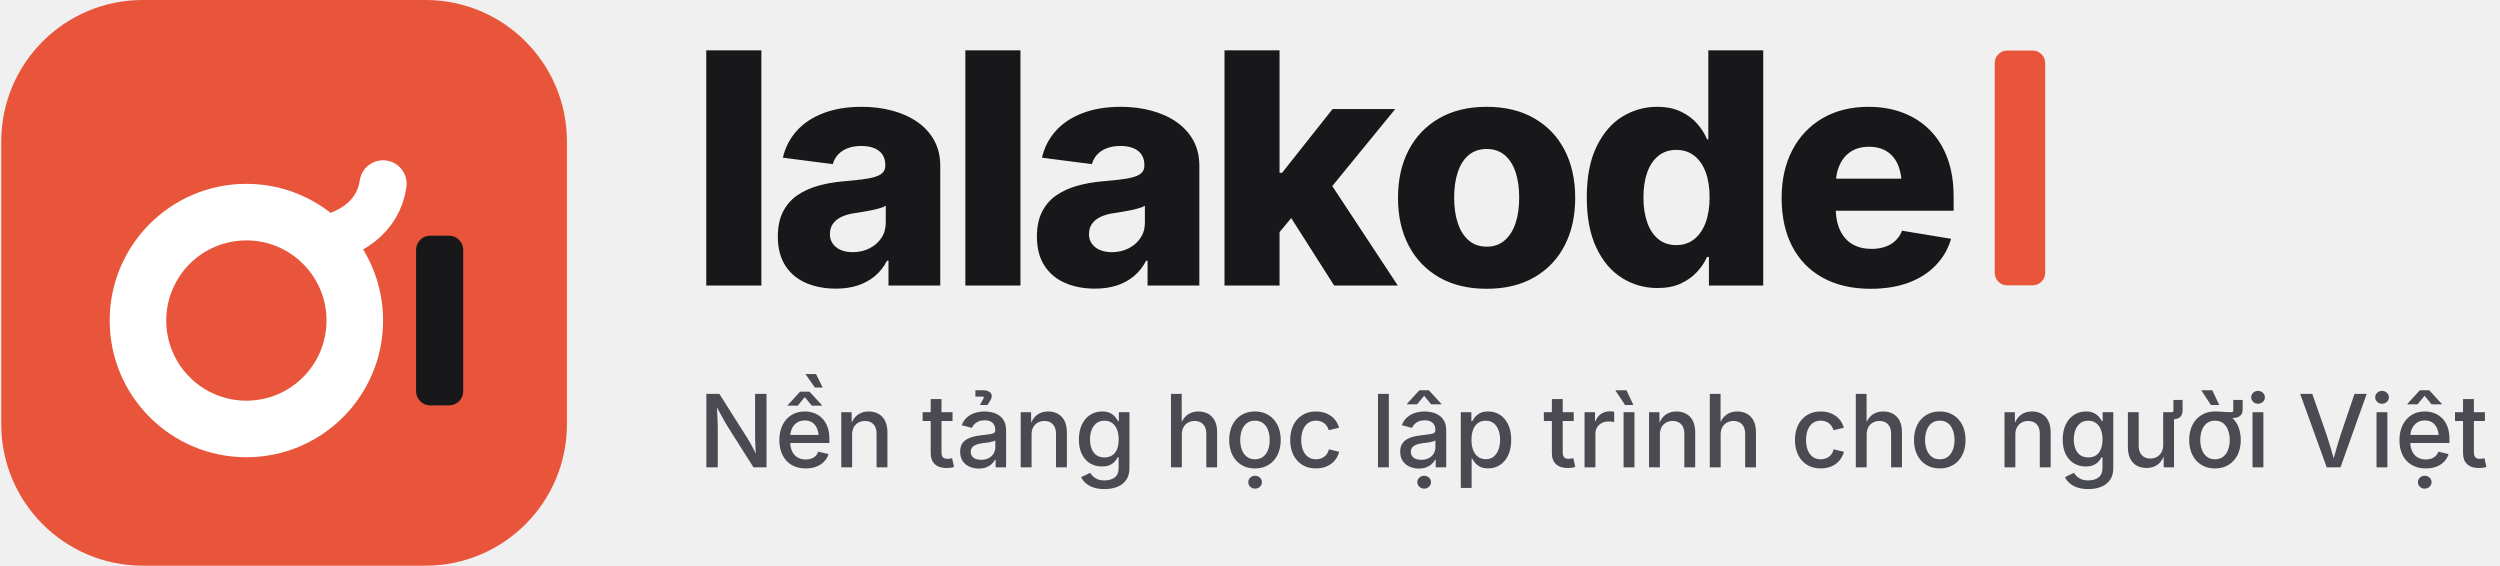
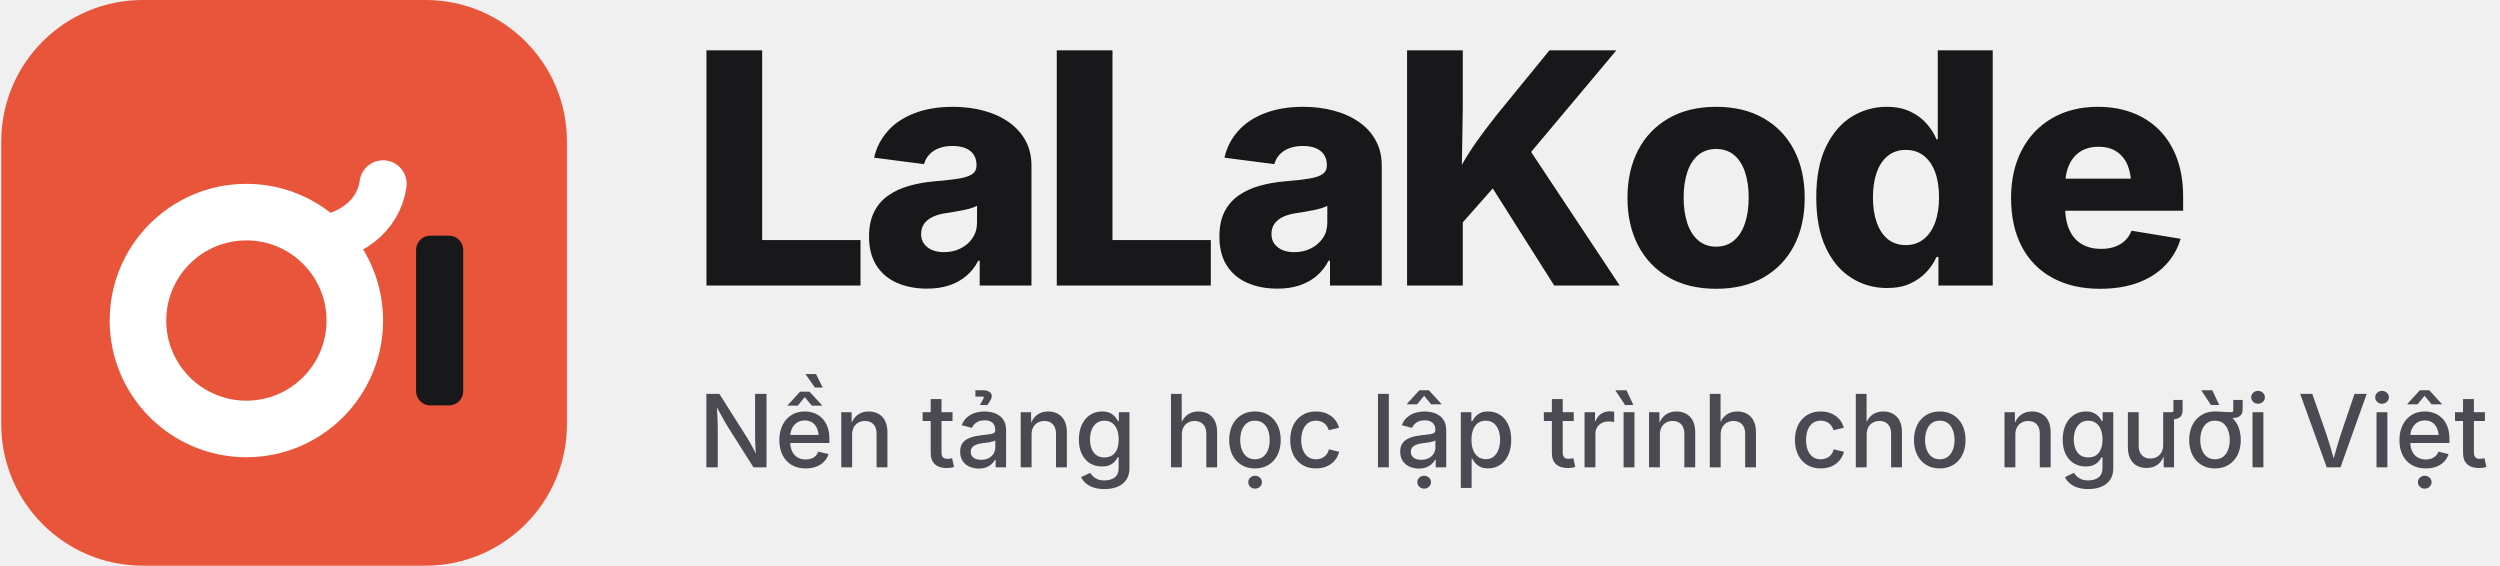
- <svg xmlns="http://www.w3.org/2000/svg" viewBox="0 0 494.5 112" width="495" height="112" role="img" aria-label="lalakode — Nền tảng học lập trình cho người Việt">
+ <svg xmlns="http://www.w3.org/2000/svg" viewBox="0 0 494.5 112" width="495" height="112" role="img" aria-label="LaLaKode — Nền tảng học lập trình cho người Việt">
  <g transform="translate(0 0) scale(0.9333333)">
    <rect width="120" height="120" rx="30" fill="#E8553A" />
    <circle cx="52" cy="68" r="23" fill="none" stroke="#FFFFFF" stroke-width="12" />
    <path d="M67 51 C 74 50, 80 46, 81 39" fill="none" stroke="#FFFFFF" stroke-width="10" stroke-linecap="round" />
    <rect x="88" y="50" width="10" height="36" rx="3" fill="#18181B" />
  </g>
-   <path fill="#18181B" d="M139.59 9.97L150.50 9.97L150.50 56.53L139.59 56.53L139.59 9.97ZM165.26 57.15L165.26 57.15Q161.92 57.15 159.31 56.01Q156.70 54.87 155.23 52.57Q153.76 50.28 153.76 46.84L153.76 46.84Q153.76 43.93 154.78 41.93Q155.79 39.93 157.60 38.68Q159.42 37.43 161.76 36.78Q164.10 36.12 166.76 35.90L166.76 35.90Q169.73 35.65 171.54 35.36Q173.35 35.06 174.20 34.47Q175.04 33.87 175.04 32.81L175.04 32.81L175.04 32.68Q175.04 31.47 174.48 30.62Q173.92 29.78 172.85 29.34Q171.79 28.90 170.29 28.90L170.29 28.90Q168.79 28.90 167.62 29.34Q166.45 29.78 165.70 30.59Q164.95 31.40 164.63 32.50L164.63 32.50L154.76 31.22Q155.45 28.22 157.46 25.95Q159.48 23.68 162.74 22.42Q166.01 21.15 170.38 21.15L170.38 21.15Q173.63 21.15 176.46 21.92Q179.29 22.68 181.42 24.17Q183.54 25.65 184.73 27.82Q185.92 30.00 185.92 32.81L185.92 32.81L185.92 56.53L175.67 56.53L175.67 51.62L175.38 51.62Q174.45 53.43 172.99 54.65Q171.54 55.87 169.62 56.51Q167.70 57.15 165.26 57.15ZM168.57 49.93L168.57 49.93Q170.42 49.93 171.90 49.18Q173.38 48.43 174.26 47.12Q175.13 45.81 175.13 44.09L175.13 44.09L175.13 40.75Q174.67 41.00 173.96 41.22Q173.26 41.43 172.42 41.61Q171.57 41.78 170.73 41.92Q169.88 42.06 169.10 42.18L169.10 42.18Q167.51 42.40 166.38 42.93Q165.26 43.47 164.67 44.31Q164.07 45.15 164.07 46.34L164.07 46.34Q164.07 47.50 164.67 48.29Q165.26 49.09 166.26 49.51Q167.26 49.93 168.57 49.93ZM190.89 9.97L201.80 9.97L201.80 56.53L190.89 56.53L190.89 9.97ZM216.56 57.15L216.56 57.15Q213.22 57.15 210.61 56.01Q208.00 54.87 206.53 52.57Q205.06 50.28 205.06 46.84L205.06 46.84Q205.06 43.93 206.08 41.93Q207.09 39.93 208.90 38.68Q210.72 37.43 213.06 36.78Q215.40 36.12 218.06 35.90L218.06 35.90Q221.03 35.65 222.84 35.36Q224.65 35.06 225.50 34.47Q226.34 33.87 226.34 32.81L226.34 32.81L226.34 32.68Q226.34 31.47 225.78 30.62Q225.22 29.78 224.15 29.34Q223.09 28.90 221.59 28.90L221.59 28.90Q220.09 28.90 218.92 29.34Q217.75 29.78 217.00 30.59Q216.25 31.40 215.94 32.50L215.94 32.50L206.06 31.22Q206.75 28.22 208.76 25.95Q210.78 23.68 214.05 22.42Q217.31 21.15 221.69 21.15L221.69 21.15Q224.94 21.15 227.76 21.92Q230.59 22.68 232.72 24.17Q234.84 25.65 236.03 27.82Q237.22 30.00 237.22 32.81L237.22 32.81L237.22 56.53L226.97 56.53L226.97 51.62L226.69 51.62Q225.75 53.43 224.30 54.65Q222.84 55.87 220.92 56.51Q219.00 57.15 216.56 57.15ZM219.87 49.93L219.87 49.93Q221.72 49.93 223.20 49.18Q224.69 48.43 225.56 47.12Q226.44 45.81 226.44 44.09L226.44 44.09L226.44 40.75Q225.97 41.00 225.26 41.22Q224.56 41.43 223.72 41.61Q222.87 41.78 222.03 41.92Q221.19 42.06 220.40 42.18L220.40 42.18Q218.81 42.40 217.69 42.93Q216.56 43.47 215.97 44.31Q215.37 45.15 215.37 46.34L215.37 46.34Q215.37 47.50 215.97 48.29Q216.56 49.09 217.56 49.51Q218.56 49.93 219.87 49.93ZM253.10 56.53L242.20 56.53L242.20 9.97L253.10 9.97L253.10 34.22L253.60 34.22L263.60 21.59L276.01 21.59L263.54 36.84L276.51 56.53L263.91 56.53L255.41 43.18L253.10 45.97L253.10 56.53ZM294.11 57.18L294.11 57.18Q288.64 57.18 284.71 54.92Q280.77 52.65 278.66 48.61Q276.55 44.56 276.55 39.18L276.55 39.18Q276.55 33.78 278.66 29.73Q280.77 25.68 284.71 23.42Q288.64 21.15 294.11 21.15L294.11 21.15Q299.58 21.15 303.52 23.42Q307.46 25.68 309.55 29.73Q311.64 33.78 311.64 39.18L311.64 39.18Q311.64 44.56 309.55 48.61Q307.46 52.65 303.52 54.92Q299.58 57.18 294.11 57.18ZM294.11 48.84L294.11 48.84Q296.21 48.84 297.64 47.62Q299.08 46.40 299.82 44.22Q300.55 42.03 300.55 39.12L300.55 39.12Q300.55 36.22 299.82 34.04Q299.08 31.87 297.64 30.68Q296.21 29.50 294.11 29.50L294.11 29.50Q292.02 29.50 290.58 30.68Q289.14 31.87 288.41 34.04Q287.67 36.22 287.67 39.12L287.67 39.12Q287.67 42.03 288.41 44.22Q289.14 46.40 290.58 47.62Q292.02 48.84 294.11 48.84ZM327.93 57.03L327.93 57.03Q324.06 57.03 320.87 55.01Q317.68 53.00 315.81 49.01Q313.93 45.03 313.93 39.09L313.93 39.09Q313.93 32.97 315.89 28.98Q317.84 25.00 321.01 23.07Q324.18 21.15 327.84 21.15L327.84 21.15Q330.62 21.15 332.59 22.11Q334.56 23.06 335.83 24.53Q337.09 26.00 337.75 27.59L337.75 27.59L338.00 27.59L338.00 9.97L348.87 9.97L348.87 56.53L338.12 56.53L338.12 50.87L337.75 50.87Q337.06 52.43 335.76 53.84Q334.47 55.25 332.54 56.14Q330.62 57.03 327.93 57.03ZM331.65 48.53L331.65 48.53Q333.72 48.53 335.20 47.36Q336.68 46.18 337.47 44.06Q338.25 41.93 338.25 39.09L338.25 39.09Q338.25 36.18 337.47 34.07Q336.68 31.97 335.20 30.82Q333.72 29.68 331.65 29.68L331.65 29.68Q329.56 29.68 328.11 30.86Q326.65 32.03 325.90 34.14Q325.15 36.25 325.15 39.09L325.15 39.09Q325.15 41.90 325.90 44.04Q326.65 46.18 328.11 47.36Q329.56 48.53 331.65 48.53ZM370.13 57.18L370.13 57.18Q364.66 57.18 360.69 55.01Q356.73 52.84 354.62 48.81Q352.51 44.78 352.51 39.18L352.51 39.18Q352.51 33.81 354.62 29.75Q356.73 25.68 360.60 23.42Q364.48 21.15 369.73 21.15L369.73 21.15Q373.41 21.15 376.49 22.31Q379.57 23.47 381.84 25.73Q384.10 28.00 385.34 31.31Q386.57 34.62 386.57 38.97L386.57 38.97L386.57 41.72L363.23 41.72Q363.32 44.06 364.13 45.68L364.13 45.68Q365.01 47.50 366.60 48.39Q368.19 49.28 370.32 49.28L370.32 49.28Q371.79 49.28 372.99 48.87Q374.19 48.47 375.05 47.65Q375.91 46.84 376.35 45.68L376.35 45.68L386.07 47.28Q385.19 50.28 383.05 52.51Q380.91 54.75 377.65 55.97Q374.38 57.18 370.13 57.18ZM363.29 35.37L363.29 35.37L376.23 35.37Q376.04 33.87 375.57 32.68L375.57 32.68Q374.82 30.93 373.38 30.00Q371.94 29.06 369.82 29.06Q367.69 29.06 366.23 30.01Q364.76 30.97 364.01 32.65L364.01 32.65Q363.44 33.87 363.29 35.37Z" />
-   <rect x="394.7" y="10" width="10" height="46.5" rx="2.5" fill="#E8553A" />
+   <path fill="#18181B" d="M170.13 56.53L139.63 56.53L139.63 9.97L150.66 9.97L150.66 47.53L170.13 47.53L170.13 56.53ZM183.32 57.15L183.32 57.15Q179.98 57.15 177.37 56.01Q174.76 54.87 173.29 52.57Q171.82 50.28 171.82 46.84L171.82 46.84Q171.82 43.93 172.84 41.93Q173.85 39.93 175.67 38.68Q177.48 37.43 179.82 36.78Q182.17 36.12 184.82 35.90L184.82 35.90Q187.79 35.65 189.60 35.36Q191.42 35.06 192.26 34.47Q193.10 33.87 193.10 32.81L193.10 32.81L193.10 32.68Q193.10 31.47 192.54 30.62Q191.98 29.78 190.92 29.34Q189.85 28.90 188.35 28.90L188.35 28.90Q186.85 28.90 185.68 29.34Q184.51 29.78 183.76 30.59Q183.01 31.40 182.70 32.50L182.70 32.50L172.82 31.22Q173.51 28.22 175.53 25.95Q177.54 23.68 180.81 22.42Q184.07 21.15 188.45 21.15L188.45 21.15Q191.70 21.15 194.53 21.92Q197.35 22.68 199.48 24.17Q201.60 25.65 202.79 27.82Q203.98 30.00 203.98 32.81L203.98 32.81L203.98 56.53L193.73 56.53L193.73 51.62L193.45 51.62Q192.51 53.43 191.06 54.65Q189.60 55.87 187.68 56.51Q185.76 57.15 183.32 57.15ZM186.63 49.93L186.63 49.93Q188.48 49.93 189.96 49.18Q191.45 48.43 192.32 47.12Q193.20 45.81 193.20 44.09L193.20 44.09L193.20 40.75Q192.73 41.00 192.03 41.22Q191.32 41.43 190.48 41.61Q189.63 41.78 188.79 41.92Q187.95 42.06 187.17 42.18L187.17 42.18Q185.57 42.40 184.45 42.93Q183.32 43.47 182.73 44.31Q182.13 45.15 182.13 46.34L182.13 46.34Q182.13 47.50 182.73 48.29Q183.32 49.09 184.32 49.51Q185.32 49.93 186.63 49.93ZM239.49 56.53L208.99 56.53L208.99 9.97L220.02 9.97L220.02 47.53L239.49 47.53L239.49 56.53ZM252.69 57.15L252.69 57.15Q249.34 57.15 246.73 56.01Q244.12 54.87 242.65 52.57Q241.19 50.28 241.19 46.84L241.19 46.84Q241.19 43.93 242.20 41.93Q243.22 39.93 245.03 38.68Q246.84 37.43 249.19 36.78Q251.53 36.12 254.19 35.90L254.19 35.90Q257.15 35.65 258.97 35.36Q260.78 35.06 261.62 34.47Q262.47 33.87 262.47 32.81L262.47 32.81L262.47 32.68Q262.47 31.47 261.90 30.62Q261.34 29.78 260.28 29.34Q259.22 28.90 257.72 28.90L257.72 28.90Q256.22 28.90 255.05 29.34Q253.87 29.78 253.12 30.59Q252.37 31.40 252.06 32.50L252.06 32.50L242.19 31.22Q242.87 28.22 244.89 25.95Q246.90 23.68 250.17 22.42Q253.44 21.15 257.81 21.15L257.81 21.15Q261.06 21.15 263.89 21.92Q266.72 22.68 268.84 24.17Q270.97 25.65 272.15 27.82Q273.34 30.00 273.34 32.81L273.34 32.81L273.34 56.53L263.09 56.53L263.09 51.62L262.81 51.62Q261.87 53.43 260.42 54.65Q258.97 55.87 257.05 56.51Q255.12 57.15 252.69 57.15ZM256.00 49.93L256.00 49.93Q257.84 49.93 259.33 49.18Q260.81 48.43 261.69 47.12Q262.56 45.81 262.56 44.09L262.56 44.09L262.56 40.75Q262.09 41.00 261.39 41.22Q260.69 41.43 259.84 41.61Q259.00 41.78 258.15 41.92Q257.31 42.06 256.53 42.18L256.53 42.18Q254.94 42.40 253.81 42.93Q252.69 43.47 252.09 44.31Q251.50 45.15 251.50 46.34L251.50 46.34Q251.50 47.50 252.09 48.29Q252.69 49.09 253.69 49.51Q254.69 49.93 256.00 49.93ZM289.38 56.53L278.35 56.53L278.35 9.97L289.38 9.97L289.38 21.40L289.20 32.65Q289.23 32.56 289.29 32.47L289.29 32.47Q290.60 30.18 292.24 27.87Q293.88 25.56 296.16 22.68L296.16 22.68L306.54 9.97L319.79 9.97L302.91 30.09L320.45 56.53L307.48 56.53L295.32 37.31L289.38 44.03L289.38 56.53ZM339.55 57.18L339.55 57.18Q334.08 57.18 330.14 54.92Q326.21 52.65 324.10 48.61Q321.99 44.56 321.99 39.18L321.99 39.18Q321.99 33.78 324.10 29.73Q326.21 25.68 330.14 23.42Q334.08 21.15 339.55 21.15L339.55 21.15Q345.02 21.15 348.96 23.42Q352.89 25.68 354.99 29.73Q357.08 33.78 357.08 39.18L357.08 39.18Q357.08 44.56 354.99 48.61Q352.89 52.65 348.96 54.92Q345.02 57.18 339.55 57.18ZM339.55 48.84L339.55 48.84Q341.64 48.84 343.08 47.62Q344.52 46.40 345.25 44.22Q345.99 42.03 345.99 39.12L345.99 39.12Q345.99 36.22 345.25 34.04Q344.52 31.87 343.08 30.68Q341.64 29.50 339.55 29.50L339.55 29.50Q337.46 29.50 336.02 30.68Q334.58 31.87 333.85 34.04Q333.11 36.22 333.11 39.12L333.11 39.12Q333.11 42.03 333.85 44.22Q334.58 46.40 336.02 47.62Q337.46 48.84 339.55 48.84ZM373.37 57.03L373.37 57.03Q369.50 57.03 366.31 55.01Q363.12 53.00 361.25 49.01Q359.37 45.03 359.37 39.09L359.37 39.09Q359.37 32.97 361.33 28.98Q363.28 25.00 366.45 23.07Q369.62 21.15 373.28 21.15L373.28 21.15Q376.06 21.15 378.03 22.11Q380.00 23.06 381.26 24.53Q382.53 26.00 383.18 27.59L383.18 27.59L383.43 27.59L383.43 9.97L394.31 9.97L394.31 56.53L383.56 56.53L383.56 50.87L383.18 50.87Q382.50 52.43 381.20 53.84Q379.90 55.25 377.98 56.14Q376.06 57.03 373.37 57.03ZM377.09 48.53L377.09 48.53Q379.15 48.53 380.64 47.36Q382.12 46.18 382.90 44.06Q383.68 41.93 383.68 39.09L383.68 39.09Q383.68 36.18 382.90 34.07Q382.12 31.97 380.64 30.82Q379.15 29.68 377.09 29.68L377.09 29.68Q375.00 29.68 373.54 30.86Q372.09 32.03 371.34 34.14Q370.59 36.25 370.59 39.09L370.59 39.09Q370.59 41.90 371.34 44.04Q372.09 46.18 373.54 47.36Q375.00 48.53 377.09 48.53ZM415.57 57.18L415.57 57.18Q410.10 57.18 406.13 55.01Q402.16 52.84 400.05 48.81Q397.94 44.78 397.94 39.18L397.94 39.18Q397.94 33.81 400.05 29.75Q402.16 25.68 406.04 23.42Q409.91 21.15 415.16 21.15L415.16 21.15Q418.85 21.15 421.93 22.31Q425.01 23.47 427.27 25.73Q429.54 28.00 430.77 31.31Q432.01 34.62 432.01 38.97L432.01 38.97L432.01 41.72L408.66 41.72Q408.76 44.06 409.57 45.68L409.57 45.68Q410.44 47.50 412.04 48.39Q413.63 49.28 415.76 49.28L415.76 49.28Q417.23 49.28 418.43 48.87Q419.63 48.47 420.49 47.65Q421.35 46.84 421.79 45.68L421.79 45.68L431.51 47.28Q430.63 50.28 428.49 52.51Q426.35 54.75 423.09 55.97Q419.82 57.18 415.57 57.18ZM408.73 35.37L408.73 35.37L421.66 35.37Q421.48 33.87 421.01 32.68L421.01 32.68Q420.26 30.93 418.82 30.00Q417.38 29.06 415.26 29.06Q413.13 29.06 411.66 30.01Q410.19 30.97 409.44 32.65L409.44 32.65Q408.88 33.87 408.73 35.37Z" />
  <path fill="#4A4A52" d="M141.87 92.53L139.61 92.53L139.61 77.98L142.18 77.98L147.66 86.64Q147.93 87.07 148.27 87.66Q148.62 88.26 149.00 89.00L149.00 89.00Q149.20 89.40 149.40 89.84L149.40 89.84Q149.37 89.41 149.35 88.98L149.35 88.98Q149.30 88.17 149.28 87.46Q149.26 86.75 149.26 86.26L149.26 86.26L149.26 77.98L151.52 77.98L151.52 92.53L148.94 92.53L144.03 84.78Q143.63 84.15 143.26 83.50Q142.88 82.86 142.43 82.01L142.43 82.01Q142.11 81.43 141.70 80.67L141.70 80.67Q141.74 81.35 141.77 81.96L141.77 81.96Q141.82 82.90 141.84 83.62Q141.87 84.33 141.87 84.76L141.87 84.76L141.87 92.53ZM159.28 92.75L159.28 92.75Q157.67 92.75 156.50 92.06Q155.32 91.37 154.69 90.11Q154.06 88.85 154.06 87.15L154.06 87.15Q154.06 85.47 154.68 84.19Q155.30 82.91 156.44 82.19Q157.57 81.47 159.09 81.47L159.09 81.47Q160.03 81.47 160.90 81.78Q161.77 82.09 162.46 82.74Q163.16 83.40 163.56 84.44Q163.97 85.48 163.97 86.96L163.97 86.96L163.97 87.72L156.22 87.72Q156.26 88.71 156.61 89.40L156.61 89.40Q156.99 90.18 157.69 90.58Q158.38 90.98 159.30 90.98L159.30 90.98Q159.90 90.98 160.39 90.80Q160.88 90.63 161.24 90.29Q161.59 89.94 161.78 89.43L161.78 89.43L163.80 89.91Q163.54 90.75 162.92 91.40Q162.30 92.04 161.37 92.40Q160.45 92.75 159.28 92.75ZM156.23 86.12L156.23 86.12L161.84 86.12Q161.77 85.44 161.54 84.87L161.54 84.87Q161.23 84.11 160.62 83.68Q160.01 83.25 159.09 83.25L159.09 83.25Q158.19 83.25 157.54 83.69Q156.90 84.13 156.56 84.84L156.56 84.84Q156.28 85.44 156.23 86.12ZM159.10 78.63L157.70 80.32L155.70 80.32L155.70 80.24L158.17 77.55L160.03 77.55L162.51 80.24L162.51 80.32L160.49 80.32L159.10 78.63ZM162.64 76.73L161.09 76.73L159.23 74.06L161.32 74.06L162.64 76.73ZM168.47 86.06L168.47 86.06L168.47 92.53L166.32 92.53L166.32 81.61L168.37 81.61L168.39 83.70Q168.84 82.67 169.55 82.15L169.55 82.15Q170.46 81.47 171.75 81.47L171.75 81.47Q172.86 81.47 173.69 81.94Q174.52 82.41 174.99 83.32Q175.46 84.24 175.46 85.59L175.46 85.59L175.46 92.53L173.31 92.53L173.31 85.86Q173.31 84.68 172.70 84.01Q172.08 83.35 171.01 83.35L171.01 83.35Q170.29 83.35 169.71 83.67Q169.13 83.98 168.80 84.59Q168.47 85.19 168.47 86.06ZM186.17 81.61L188.35 81.61L188.35 83.36L186.17 83.36L186.17 89.58Q186.17 90.23 186.45 90.54Q186.73 90.85 187.37 90.85L187.37 90.85Q187.53 90.85 187.80 90.81Q188.08 90.77 188.27 90.73L188.27 90.73L188.65 92.45Q188.31 92.57 187.92 92.62Q187.53 92.67 187.15 92.67L187.15 92.67Q185.67 92.67 184.85 91.91Q184.03 91.14 184.03 89.75L184.03 89.75L184.03 83.36L182.43 83.36L182.43 81.61L184.03 81.61L184.03 79.01L186.17 79.01L186.17 81.61ZM193.55 92.77L193.55 92.77Q192.51 92.77 191.67 92.39Q190.83 92.00 190.34 91.26Q189.86 90.52 189.86 89.44L189.86 89.44Q189.86 88.51 190.21 87.92Q190.57 87.32 191.18 86.97Q191.79 86.62 192.54 86.44Q193.28 86.27 194.05 86.18L194.05 86.18Q195.02 86.06 195.63 85.99Q196.23 85.92 196.52 85.75Q196.81 85.57 196.81 85.19L196.81 85.19L196.81 85.14Q196.81 84.52 196.57 84.10Q196.34 83.68 195.88 83.45Q195.41 83.22 194.72 83.22L194.72 83.22Q194.01 83.22 193.49 83.44Q192.98 83.66 192.66 84.00Q192.35 84.34 192.19 84.72L192.19 84.72L190.17 84.19Q190.54 83.21 191.23 82.62Q191.93 82.02 192.82 81.75Q193.72 81.47 194.68 81.47L194.68 81.47Q195.34 81.47 196.09 81.63Q196.83 81.79 197.48 82.20Q198.14 82.61 198.55 83.35Q198.96 84.09 198.96 85.28L198.96 85.28L198.96 92.53L196.88 92.53L196.88 91.03L196.77 91.03Q196.55 91.45 196.13 91.85Q195.71 92.25 195.08 92.51Q194.44 92.77 193.55 92.77ZM194.03 91.04L194.03 91.04Q194.90 91.04 195.53 90.70Q196.15 90.36 196.49 89.79Q196.82 89.23 196.82 88.59L196.82 88.59L196.82 87.20Q196.70 87.31 196.37 87.41Q196.05 87.50 195.63 87.57Q195.21 87.65 194.82 87.69Q194.43 87.74 194.17 87.77L194.17 87.77Q193.57 87.85 193.06 88.04Q192.56 88.22 192.26 88.56Q191.96 88.90 191.96 89.47L191.96 89.47Q191.96 89.99 192.23 90.34Q192.50 90.69 192.96 90.87Q193.42 91.04 194.03 91.04ZM195.77 79.39L195.25 80.19L193.78 80.19L194.49 78.87Q194.58 78.70 194.53 78.62Q194.47 78.53 194.31 78.53L194.31 78.53L192.88 78.53L192.88 77.27L194.31 77.27Q194.98 77.27 195.40 77.45Q195.81 77.63 195.99 77.93Q196.16 78.23 196.11 78.61Q196.05 78.99 195.77 79.39L195.77 79.39ZM204.00 86.06L204.00 86.06L204.00 92.53L201.85 92.53L201.85 81.61L203.90 81.61L203.92 83.70Q204.37 82.67 205.08 82.15L205.08 82.15Q205.99 81.47 207.28 81.47L207.28 81.47Q208.39 81.47 209.22 81.94Q210.05 82.41 210.52 83.32Q210.99 84.24 210.99 85.59L210.99 85.59L210.99 92.53L208.84 92.53L208.84 85.86Q208.84 84.68 208.22 84.01Q207.61 83.35 206.54 83.35L206.54 83.35Q205.81 83.35 205.24 83.67Q204.66 83.98 204.33 84.59Q204.00 85.19 204.00 86.06ZM218.44 96.84L218.44 96.84Q217.18 96.84 216.25 96.52Q215.32 96.20 214.72 95.66Q214.12 95.13 213.81 94.47L213.81 94.47L215.61 93.62Q215.80 93.93 216.13 94.28Q216.46 94.63 217.01 94.87Q217.57 95.12 218.44 95.12L218.44 95.12Q219.69 95.12 220.47 94.53Q221.24 93.93 221.24 92.67L221.24 92.67L221.24 90.55L221.06 90.55Q220.86 90.91 220.51 91.33Q220.17 91.75 219.55 92.05Q218.93 92.36 217.93 92.36L217.93 92.36Q216.64 92.36 215.61 91.76Q214.58 91.15 213.98 89.96Q213.37 88.77 213.37 87.03L213.37 87.03Q213.37 85.29 213.97 84.05Q214.57 82.80 215.61 82.14Q216.65 81.47 217.96 81.47L217.96 81.47Q218.97 81.47 219.60 81.81Q220.23 82.14 220.58 82.59Q220.94 83.05 221.13 83.39L221.13 83.39L221.28 83.39L221.28 81.61L223.38 81.61L223.38 92.68Q223.38 94.12 222.73 95.04Q222.08 95.97 220.96 96.40Q219.85 96.84 218.44 96.84ZM218.43 90.57L218.43 90.57Q219.35 90.57 219.98 90.15Q220.61 89.73 220.93 88.92Q221.25 88.11 221.25 87.00L221.25 87.00Q221.25 85.90 220.93 85.07Q220.61 84.24 219.98 83.77Q219.35 83.30 218.43 83.30L218.43 83.30Q217.48 83.30 216.85 83.79Q216.21 84.29 215.89 85.12Q215.57 85.96 215.57 87.00L215.57 87.00Q215.57 88.07 215.89 88.87Q216.21 89.68 216.85 90.13Q217.49 90.57 218.43 90.57ZM233.75 86.06L233.75 86.06L233.75 92.53L231.60 92.53L231.60 77.98L233.73 77.98L233.73 83.56Q234.17 82.65 234.84 82.15L234.84 82.15Q235.74 81.47 237.03 81.47L237.03 81.47Q238.15 81.47 238.98 81.94Q239.82 82.41 240.28 83.32Q240.74 84.24 240.74 85.59L240.74 85.59L240.74 92.53L238.60 92.53L238.60 85.86Q238.60 84.68 237.98 84.01Q237.37 83.35 236.29 83.35L236.29 83.35Q235.57 83.35 234.99 83.67Q234.42 83.98 234.08 84.59Q233.75 85.19 233.75 86.06ZM248.22 92.75L248.22 92.75Q246.69 92.75 245.54 92.05Q244.40 91.35 243.76 90.08Q243.13 88.81 243.13 87.13L243.13 87.13Q243.13 85.43 243.76 84.15Q244.40 82.88 245.54 82.18Q246.69 81.47 248.22 81.47L248.22 81.47Q249.77 81.47 250.92 82.18Q252.06 82.88 252.70 84.15Q253.33 85.43 253.33 87.13L253.33 87.13Q253.33 88.81 252.70 90.08Q252.06 91.35 250.92 92.05Q249.77 92.75 248.22 92.75ZM248.22 90.94L248.22 90.94Q249.22 90.94 249.87 90.41Q250.52 89.89 250.84 89.03Q251.15 88.16 251.15 87.13L251.15 87.13Q251.15 86.08 250.84 85.21Q250.52 84.33 249.87 83.81Q249.22 83.29 248.22 83.29L248.22 83.29Q247.24 83.29 246.59 83.81Q245.95 84.33 245.63 85.20Q245.31 86.07 245.31 87.13L245.31 87.13Q245.31 88.16 245.63 89.03Q245.95 89.89 246.59 90.41Q247.24 90.94 248.22 90.94ZM248.25 96.75L248.25 96.75Q247.70 96.75 247.30 96.38Q246.91 96.00 246.91 95.48L246.91 95.48Q246.91 94.94 247.30 94.57Q247.70 94.20 248.25 94.20L248.25 94.20Q248.81 94.20 249.21 94.57Q249.61 94.94 249.61 95.48L249.61 95.48Q249.61 96.00 249.21 96.38Q248.81 96.75 248.25 96.75ZM260.30 92.75L260.30 92.75Q258.76 92.75 257.62 92.05Q256.48 91.35 255.84 90.08Q255.21 88.81 255.21 87.13L255.21 87.13Q255.21 85.43 255.84 84.15Q256.48 82.88 257.62 82.18Q258.76 81.47 260.30 81.47L260.30 81.47Q261.15 81.47 261.90 81.69Q262.64 81.91 263.24 82.33Q263.84 82.74 264.25 83.34Q264.67 83.94 264.88 84.70L264.88 84.70L262.83 85.18Q262.73 84.76 262.50 84.42Q262.28 84.07 261.96 83.82Q261.64 83.56 261.23 83.43Q260.81 83.29 260.31 83.29L260.31 83.29Q259.33 83.29 258.68 83.81Q258.03 84.33 257.71 85.20Q257.39 86.07 257.39 87.13L257.39 87.13Q257.39 88.17 257.71 89.04Q258.03 89.90 258.68 90.42Q259.33 90.94 260.31 90.94L260.31 90.94Q260.82 90.94 261.24 90.79Q261.66 90.65 261.99 90.39Q262.33 90.14 262.55 89.77Q262.78 89.40 262.87 88.96L262.87 88.96L264.90 89.45Q264.71 90.22 264.29 90.83Q263.87 91.44 263.27 91.87Q262.67 92.30 261.92 92.53Q261.16 92.75 260.30 92.75ZM272.59 77.98L274.74 77.98L274.74 92.53L272.59 92.53L272.59 77.98ZM280.69 92.77L280.69 92.77Q279.65 92.77 278.81 92.39Q277.97 92.00 277.48 91.26Q276.99 90.52 276.99 89.44L276.99 89.44Q276.99 88.51 277.35 87.92Q277.71 87.32 278.32 86.97Q278.93 86.62 279.67 86.44Q280.42 86.27 281.19 86.18L281.19 86.18Q282.16 86.06 282.77 85.99Q283.37 85.92 283.66 85.75Q283.95 85.57 283.95 85.19L283.95 85.19L283.95 85.14Q283.95 84.52 283.71 84.10Q283.48 83.68 283.01 83.45Q282.55 83.22 281.86 83.22L281.86 83.22Q281.14 83.22 280.63 83.44Q280.12 83.66 279.80 84.00Q279.48 84.34 279.33 84.72L279.33 84.72L277.31 84.19Q277.68 83.21 278.37 82.62Q279.06 82.02 279.96 81.75Q280.86 81.47 281.82 81.47L281.82 81.47Q282.48 81.47 283.22 81.63Q283.97 81.79 284.62 82.20Q285.28 82.61 285.69 83.35Q286.10 84.09 286.10 85.28L286.10 85.28L286.10 92.53L284.02 92.53L284.02 91.03L283.91 91.03Q283.69 91.45 283.27 91.85Q282.85 92.25 282.21 92.51Q281.57 92.77 280.69 92.77ZM281.16 91.04L281.16 91.04Q282.04 91.04 282.67 90.70Q283.29 90.36 283.63 89.79Q283.96 89.23 283.96 88.59L283.96 88.59L283.96 87.20Q283.84 87.31 283.51 87.41Q283.19 87.50 282.77 87.57Q282.35 87.65 281.96 87.69Q281.56 87.74 281.31 87.77L281.31 87.77Q280.71 87.85 280.20 88.04Q279.70 88.22 279.40 88.56Q279.10 88.90 279.10 89.47L279.10 89.47Q279.10 89.99 279.37 90.34Q279.64 90.69 280.10 90.87Q280.56 91.04 281.16 91.04ZM281.73 78.36L280.32 80.06L278.32 80.06L278.32 79.97L280.79 77.27L282.66 77.27L285.14 79.97L285.14 80.06L283.12 80.06L281.73 78.36ZM281.73 96.75L281.73 96.75Q281.17 96.75 280.78 96.38Q280.38 96.00 280.38 95.48L280.38 95.48Q280.38 94.94 280.78 94.57Q281.17 94.20 281.73 94.20L281.73 94.20Q282.29 94.20 282.69 94.57Q283.09 94.94 283.09 95.48L283.09 95.48Q283.09 96.00 282.69 96.38Q282.29 96.75 281.73 96.75ZM291.13 96.61L288.99 96.61L288.99 81.61L291.08 81.61L291.08 83.39L291.25 83.39Q291.45 83.05 291.79 82.60Q292.14 82.15 292.76 81.81Q293.38 81.47 294.41 81.47L294.41 81.47Q295.71 81.47 296.75 82.14Q297.78 82.80 298.37 84.06Q298.97 85.32 298.97 87.10L298.97 87.10Q298.97 88.86 298.38 90.12Q297.79 91.39 296.76 92.06Q295.73 92.74 294.41 92.74L294.41 92.74Q293.42 92.74 292.79 92.41Q292.16 92.07 291.80 91.62Q291.45 91.17 291.25 90.82L291.25 90.82L291.13 90.82L291.13 96.61ZM293.93 90.92L293.93 90.92Q294.87 90.92 295.50 90.41Q296.13 89.90 296.45 89.03Q296.77 88.16 296.77 87.08L296.77 87.08Q296.77 86.00 296.45 85.15Q296.13 84.30 295.50 83.80Q294.88 83.30 293.93 83.30L293.93 83.30Q293.01 83.30 292.38 83.77Q291.74 84.25 291.42 85.09Q291.10 85.94 291.10 87.08L291.10 87.08Q291.10 88.21 291.42 89.08Q291.75 89.94 292.38 90.43Q293.02 90.92 293.93 90.92ZM309.17 81.61L311.35 81.61L311.35 83.36L309.17 83.36L309.17 89.58Q309.17 90.23 309.45 90.54Q309.73 90.85 310.36 90.85L310.36 90.85Q310.53 90.85 310.80 90.81Q311.08 90.77 311.27 90.73L311.27 90.73L311.65 92.45Q311.31 92.57 310.92 92.62Q310.53 92.67 310.15 92.67L310.15 92.67Q308.66 92.67 307.84 91.91Q307.02 91.14 307.02 89.75L307.02 89.75L307.02 83.36L305.43 83.36L305.43 81.61L307.02 81.61L307.02 79.01L309.17 79.01L309.17 81.61ZM315.64 92.53L313.49 92.53L313.49 81.61L315.57 81.61L315.57 83.37L315.69 83.37Q315.99 82.47 316.74 81.96Q317.49 81.45 318.45 81.45L318.45 81.45Q318.65 81.45 318.92 81.47Q319.18 81.48 319.36 81.51L319.36 81.51L319.36 83.56Q319.24 83.52 318.91 83.49Q318.58 83.45 318.23 83.45L318.23 83.45Q317.49 83.45 316.90 83.76Q316.30 84.07 315.97 84.62Q315.64 85.17 315.64 85.90L315.64 85.90L315.64 92.53ZM323.37 92.53L321.22 92.53L321.22 81.61L323.37 81.61L323.37 92.53ZM323.16 80.19L321.51 80.19L319.58 77.27L321.79 77.27L323.16 80.19ZM328.41 86.06L328.41 86.06L328.41 92.53L326.26 92.53L326.26 81.61L328.31 81.61L328.33 83.70Q328.78 82.67 329.49 82.15L329.49 82.15Q330.40 81.47 331.69 81.47L331.69 81.47Q332.80 81.47 333.63 81.94Q334.46 82.41 334.93 83.32Q335.40 84.24 335.40 85.59L335.40 85.59L335.40 92.53L333.25 92.53L333.25 85.86Q333.25 84.68 332.64 84.01Q332.02 83.35 330.95 83.35L330.95 83.35Q330.23 83.35 329.65 83.67Q329.07 83.98 328.74 84.59Q328.41 85.19 328.41 86.06ZM340.44 86.06L340.44 86.06L340.44 92.53L338.29 92.53L338.29 77.98L340.42 77.98L340.42 83.56Q340.86 82.65 341.53 82.15L341.53 82.15Q342.43 81.47 343.72 81.47L343.72 81.47Q344.84 81.47 345.67 81.94Q346.51 82.41 346.97 83.32Q347.43 84.24 347.43 85.59L347.43 85.59L347.43 92.53L345.29 92.53L345.29 85.86Q345.29 84.68 344.67 84.01Q344.05 83.35 342.98 83.35L342.98 83.35Q342.26 83.35 341.68 83.67Q341.11 83.98 340.77 84.59Q340.44 85.19 340.44 86.06ZM360.25 92.75L360.25 92.75Q358.70 92.75 357.56 92.05Q356.42 91.35 355.78 90.08Q355.15 88.81 355.15 87.13L355.15 87.13Q355.15 85.43 355.78 84.15Q356.42 82.88 357.56 82.18Q358.70 81.47 360.25 81.47L360.25 81.47Q361.10 81.47 361.84 81.69Q362.58 81.91 363.18 82.33Q363.78 82.74 364.20 83.34Q364.61 83.94 364.82 84.70L364.82 84.70L362.78 85.18Q362.67 84.76 362.44 84.42Q362.22 84.07 361.90 83.82Q361.58 83.56 361.17 83.43Q360.75 83.29 360.26 83.29L360.26 83.29Q359.27 83.29 358.62 83.81Q357.97 84.33 357.65 85.20Q357.34 86.07 357.34 87.13L357.34 87.13Q357.34 88.17 357.65 89.04Q357.97 89.90 358.62 90.42Q359.27 90.94 360.26 90.94L360.26 90.94Q360.76 90.94 361.18 90.79Q361.60 90.65 361.94 90.39Q362.27 90.14 362.49 89.77Q362.72 89.40 362.81 88.96L362.81 88.96L364.85 89.45Q364.65 90.22 364.23 90.83Q363.81 91.44 363.21 91.87Q362.61 92.30 361.86 92.53Q361.11 92.75 360.25 92.75ZM369.35 86.06L369.35 86.06L369.35 92.53L367.20 92.53L367.20 77.98L369.33 77.98L369.33 83.56Q369.77 82.65 370.43 82.15L370.43 82.15Q371.34 81.47 372.63 81.47L372.63 81.47Q373.74 81.47 374.58 81.94Q375.41 82.41 375.88 83.32Q376.34 84.24 376.34 85.59L376.34 85.59L376.34 92.53L374.19 92.53L374.19 85.86Q374.19 84.68 373.58 84.01Q372.96 83.35 371.89 83.35L371.89 83.35Q371.16 83.35 370.59 83.67Q370.01 83.98 369.68 84.59Q369.35 85.19 369.35 86.06ZM383.82 92.75L383.82 92.75Q382.29 92.75 381.14 92.05Q379.99 91.35 379.36 90.08Q378.72 88.81 378.72 87.13L378.72 87.13Q378.72 85.43 379.36 84.15Q379.99 82.88 381.14 82.18Q382.29 81.47 383.82 81.47L383.82 81.47Q385.36 81.47 386.51 82.18Q387.66 82.88 388.29 84.15Q388.93 85.43 388.93 87.13L388.93 87.13Q388.93 88.81 388.29 90.08Q387.66 91.35 386.51 92.05Q385.36 92.75 383.82 92.75ZM383.82 90.94L383.82 90.94Q384.82 90.94 385.47 90.41Q386.12 89.89 386.43 89.03Q386.75 88.16 386.75 87.13L386.75 87.13Q386.75 86.08 386.43 85.21Q386.12 84.33 385.47 83.81Q384.82 83.29 383.82 83.29L383.82 83.29Q382.83 83.29 382.19 83.81Q381.54 84.33 381.23 85.20Q380.91 86.07 380.91 87.13L380.91 87.13Q380.91 88.16 381.23 89.03Q381.54 89.89 382.19 90.41Q382.83 90.94 383.82 90.94ZM398.79 86.06L398.79 86.06L398.79 92.53L396.64 92.53L396.64 81.61L398.69 81.61L398.71 83.70Q399.16 82.67 399.88 82.15L399.88 82.15Q400.78 81.47 402.07 81.47L402.07 81.47Q403.19 81.47 404.02 81.94Q404.85 82.41 405.31 83.32Q405.78 84.24 405.78 85.59L405.78 85.59L405.78 92.53L403.63 92.53L403.63 85.86Q403.63 84.68 403.02 84.01Q402.40 83.35 401.33 83.35L401.33 83.35Q400.61 83.35 400.03 83.67Q399.46 83.98 399.12 84.59Q398.79 85.19 398.79 86.06ZM413.23 96.84L413.23 96.84Q411.97 96.84 411.05 96.52Q410.12 96.20 409.52 95.66Q408.92 95.13 408.61 94.47L408.61 94.47L410.40 93.62Q410.60 93.93 410.92 94.28Q411.25 94.63 411.81 94.87Q412.37 95.12 413.23 95.12L413.23 95.12Q414.48 95.12 415.26 94.53Q416.04 93.93 416.04 92.67L416.04 92.67L416.04 90.55L415.85 90.55Q415.66 90.91 415.31 91.33Q414.96 91.75 414.34 92.05Q413.72 92.36 412.73 92.36L412.73 92.36Q411.44 92.36 410.41 91.76Q409.38 91.15 408.77 89.96Q408.17 88.77 408.17 87.03L408.17 87.03Q408.17 85.29 408.77 84.05Q409.37 82.80 410.41 82.14Q411.45 81.47 412.76 81.47L412.76 81.47Q413.76 81.47 414.39 81.81Q415.02 82.14 415.38 82.59Q415.73 83.05 415.92 83.39L415.92 83.39L416.08 83.39L416.08 81.61L418.18 81.61L418.18 92.68Q418.18 94.12 417.53 95.04Q416.88 95.97 415.76 96.40Q414.64 96.84 413.23 96.84ZM413.22 90.57L413.22 90.57Q414.14 90.57 414.77 90.15Q415.40 89.73 415.72 88.92Q416.05 88.11 416.05 87.00L416.05 87.00Q416.05 85.90 415.72 85.07Q415.40 84.24 414.77 83.77Q414.14 83.30 413.22 83.30L413.22 83.30Q412.28 83.30 411.64 83.79Q411.01 84.29 410.69 85.12Q410.36 85.96 410.36 87.00L410.36 87.00Q410.36 88.07 410.69 88.87Q411.01 89.68 411.65 90.13Q412.29 90.57 413.22 90.57ZM424.79 92.66L424.79 92.66Q423.67 92.66 422.83 92.20Q421.99 91.73 421.53 90.81Q421.07 89.89 421.07 88.54L421.07 88.54L421.07 81.61L423.21 81.61L423.21 88.28Q423.21 89.46 423.83 90.13Q424.46 90.79 425.52 90.79L425.52 90.79Q426.25 90.79 426.82 90.47Q427.39 90.15 427.73 89.54Q428.06 88.93 428.06 88.07L428.06 88.07L428.06 81.61L429.76 81.61Q430.09 81.61 430.09 81.28L430.09 81.28L430.09 79.19L431.90 79.19L431.90 81.21Q431.90 82.11 431.43 82.55L431.43 82.55Q431.00 82.97 430.21 83.00L430.21 83.00L430.21 92.53L428.16 92.53L428.15 90.40Q427.70 91.46 426.96 92.00L426.96 92.00Q426.04 92.66 424.79 92.66ZM438.31 92.75L438.31 92.75Q436.78 92.75 435.63 92.05Q434.48 91.35 433.85 90.08Q433.21 88.81 433.21 87.13L433.21 87.13Q433.21 85.43 433.85 84.15Q434.48 82.88 435.64 82.18L435.64 82.18Q436.77 81.47 438.29 81.47L438.29 81.47L438.29 81.47Q438.30 81.47 438.30 81.47L438.30 81.47Q438.31 81.47 438.31 81.47L438.31 81.47Q438.33 81.47 438.35 81.47L438.35 81.47Q438.72 81.47 439.10 81.49L439.10 81.49Q439.51 81.51 439.93 81.54Q440.35 81.57 440.76 81.59Q441.16 81.61 441.54 81.61L441.54 81.61Q441.94 81.61 441.94 81.24L441.94 81.24L441.94 79.19L443.80 79.19L443.80 81.05Q443.80 81.88 443.32 82.32Q442.84 82.75 441.92 82.75L441.92 82.75L441.76 82.75Q442.38 83.34 442.79 84.15L442.79 84.15Q443.42 85.43 443.42 87.13L443.42 87.13Q443.42 88.81 442.79 90.08Q442.15 91.35 441.00 92.05Q439.86 92.75 438.31 92.75ZM438.31 90.94L438.31 90.94Q439.31 90.94 439.96 90.41Q440.61 89.89 440.92 89.03Q441.24 88.16 441.24 87.13L441.24 87.13Q441.24 86.08 440.92 85.21Q440.61 84.33 439.96 83.81Q439.31 83.29 438.31 83.29L438.31 83.29Q437.33 83.29 436.68 83.81Q436.04 84.33 435.72 85.20Q435.40 86.07 435.40 87.13L435.40 87.13Q435.40 88.16 435.72 89.03Q436.04 89.89 436.68 90.41Q437.33 90.94 438.31 90.94ZM439.16 80.19L437.51 80.19L435.59 77.27L437.79 77.27L439.16 80.19ZM447.90 92.53L445.75 92.53L445.75 81.61L447.90 81.61L447.90 92.53ZM446.84 79.94L446.84 79.94Q446.28 79.94 445.89 79.57Q445.49 79.20 445.49 78.67L445.49 78.67Q445.49 78.13 445.89 77.76Q446.28 77.39 446.84 77.39L446.84 77.39Q447.39 77.39 447.79 77.76Q448.20 78.13 448.20 78.67L448.20 78.67Q448.20 79.20 447.79 79.57Q447.39 79.94 446.84 79.94ZM463.17 92.53L460.44 92.53L455.18 77.98L457.58 77.98L460.41 86.07Q460.72 87.01 461.13 88.37L461.13 88.37Q461.44 89.41 461.82 90.74L461.82 90.74Q462.19 89.38 462.50 88.35L462.50 88.35Q462.89 87.01 463.20 86.07L463.20 86.07L465.95 77.98L468.36 77.98L463.17 92.53ZM472.45 92.53L470.30 92.53L470.30 81.61L472.45 81.61L472.45 92.53ZM471.39 79.94L471.39 79.94Q470.83 79.94 470.44 79.57Q470.04 79.20 470.04 78.67L470.04 78.67Q470.04 78.13 470.44 77.76Q470.83 77.39 471.39 77.39L471.39 77.39Q471.95 77.39 472.35 77.76Q472.75 78.13 472.75 78.67L472.75 78.67Q472.75 79.20 472.35 79.57Q471.95 79.94 471.39 79.94ZM480.05 92.75L480.05 92.75Q478.44 92.75 477.27 92.06Q476.10 91.37 475.47 90.11Q474.84 88.85 474.84 87.15L474.84 87.15Q474.84 85.47 475.46 84.19Q476.08 82.91 477.21 82.19Q478.34 81.47 479.87 81.47L479.87 81.47Q480.80 81.47 481.67 81.78Q482.54 82.09 483.23 82.74Q483.93 83.40 484.33 84.44Q484.74 85.48 484.74 86.96L484.74 86.96L484.74 87.72L476.99 87.72Q477.03 88.71 477.38 89.40L477.38 89.40Q477.77 90.18 478.46 90.58Q479.15 90.98 480.07 90.98L480.07 90.98Q480.68 90.98 481.16 90.80Q481.65 90.63 482.01 90.29Q482.37 89.94 482.55 89.43L482.55 89.43L484.57 89.91Q484.31 90.75 483.69 91.40Q483.07 92.04 482.15 92.40Q481.22 92.75 480.05 92.75ZM477.00 86.12L477.00 86.12L482.61 86.12Q482.54 85.44 482.32 84.87L482.32 84.87Q482.00 84.11 481.39 83.68Q480.78 83.25 479.87 83.25L479.87 83.25Q478.96 83.25 478.31 83.69Q477.67 84.13 477.34 84.84L477.34 84.84Q477.05 85.44 477.00 86.12ZM479.82 78.36L478.41 80.06L476.41 80.06L476.41 79.97L478.88 77.27L480.74 77.27L483.22 79.97L483.22 80.06L481.20 80.06L479.82 78.36ZM479.85 96.75L479.85 96.75Q479.29 96.75 478.89 96.38Q478.50 96.00 478.50 95.48L478.50 95.48Q478.50 94.94 478.89 94.57Q479.29 94.20 479.85 94.20L479.85 94.20Q480.40 94.20 480.80 94.57Q481.20 94.94 481.20 95.48L481.20 95.48Q481.20 96.00 480.80 96.38Q480.40 96.75 479.85 96.75ZM489.58 81.61L491.76 81.61L491.76 83.36L489.58 83.36L489.58 89.58Q489.58 90.23 489.86 90.54Q490.14 90.85 490.77 90.85L490.77 90.85Q490.94 90.85 491.21 90.81Q491.49 90.77 491.68 90.73L491.68 90.73L492.06 92.45Q491.72 92.57 491.33 92.62Q490.94 92.67 490.56 92.67L490.56 92.67Q489.07 92.67 488.25 91.91Q487.43 91.14 487.43 89.75L487.43 89.75L487.43 83.36L485.84 83.36L485.84 81.61L487.43 81.61L487.43 79.01L489.58 79.01L489.58 81.61Z" />
</svg>
